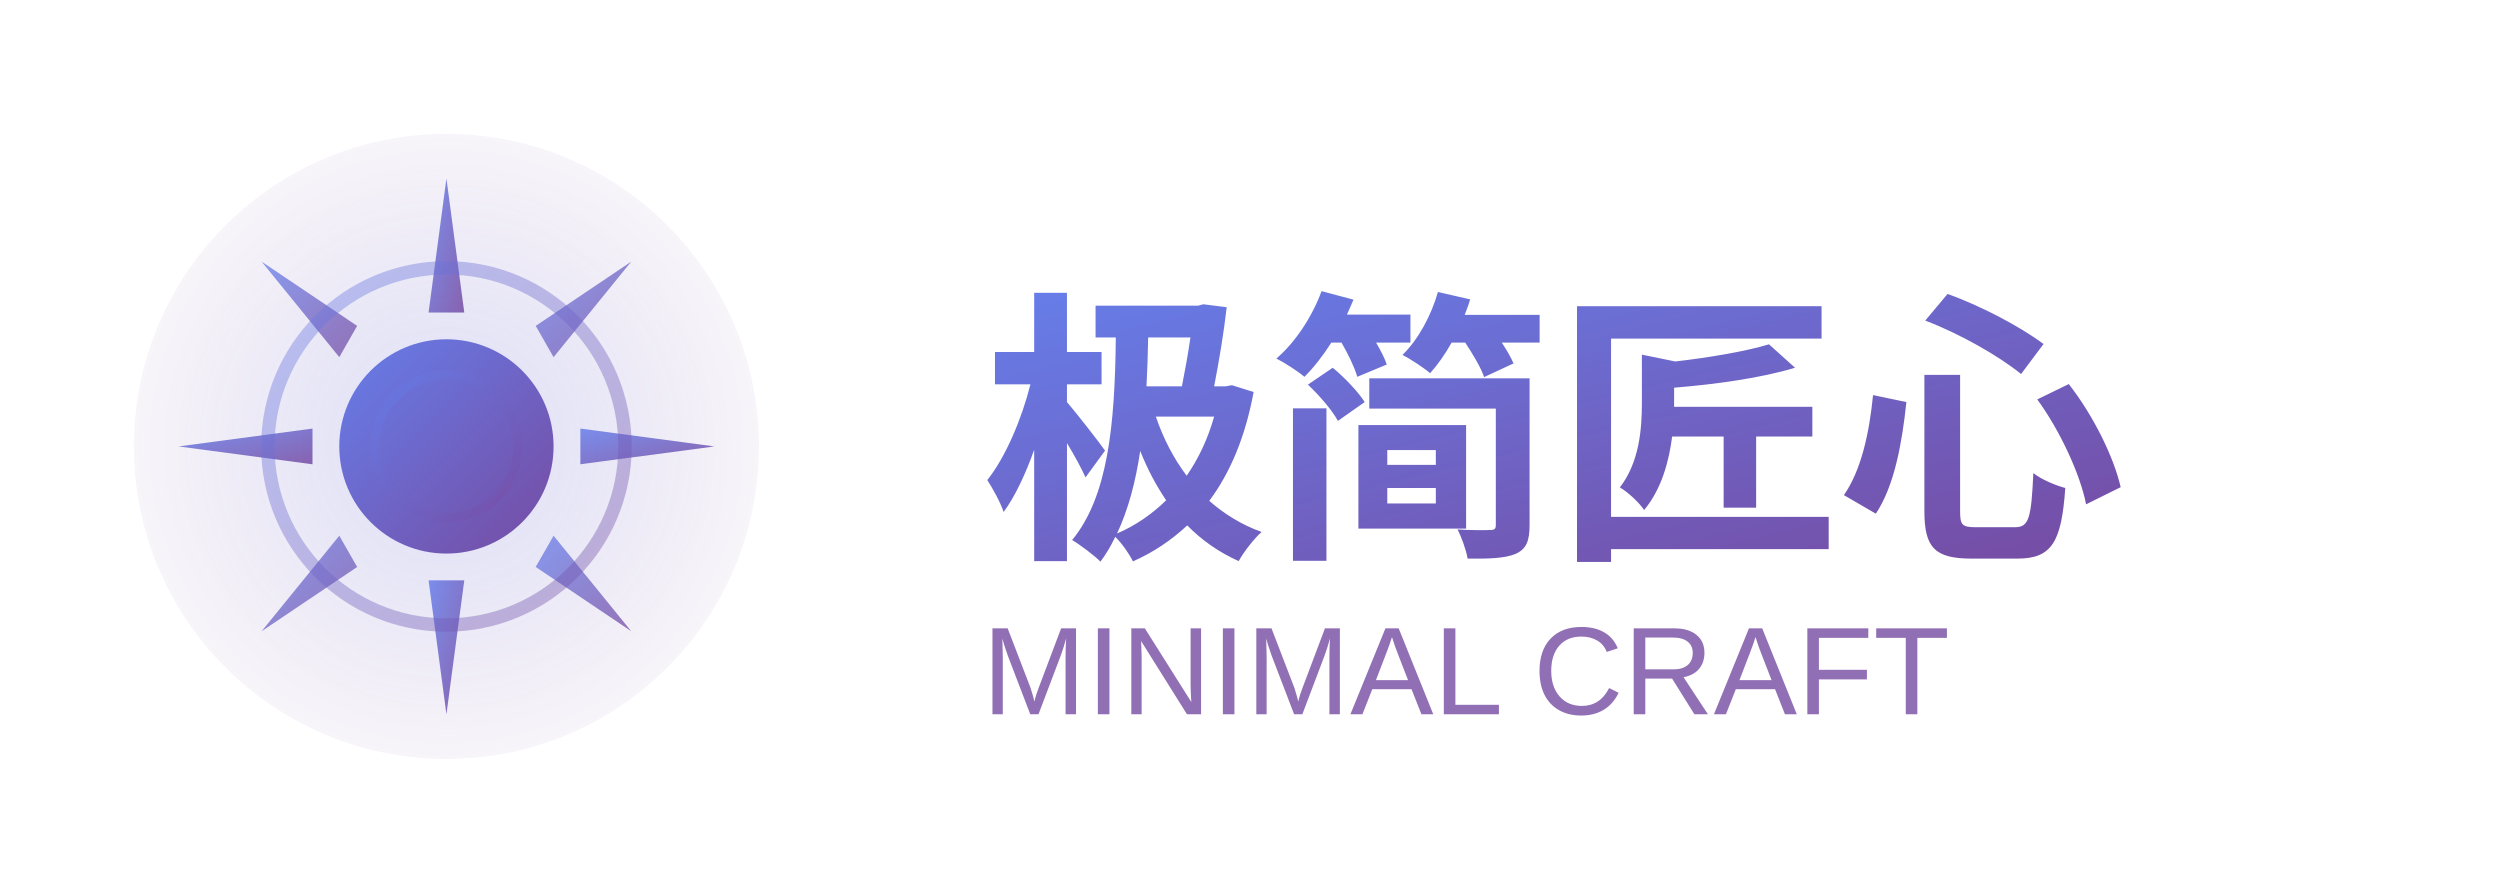
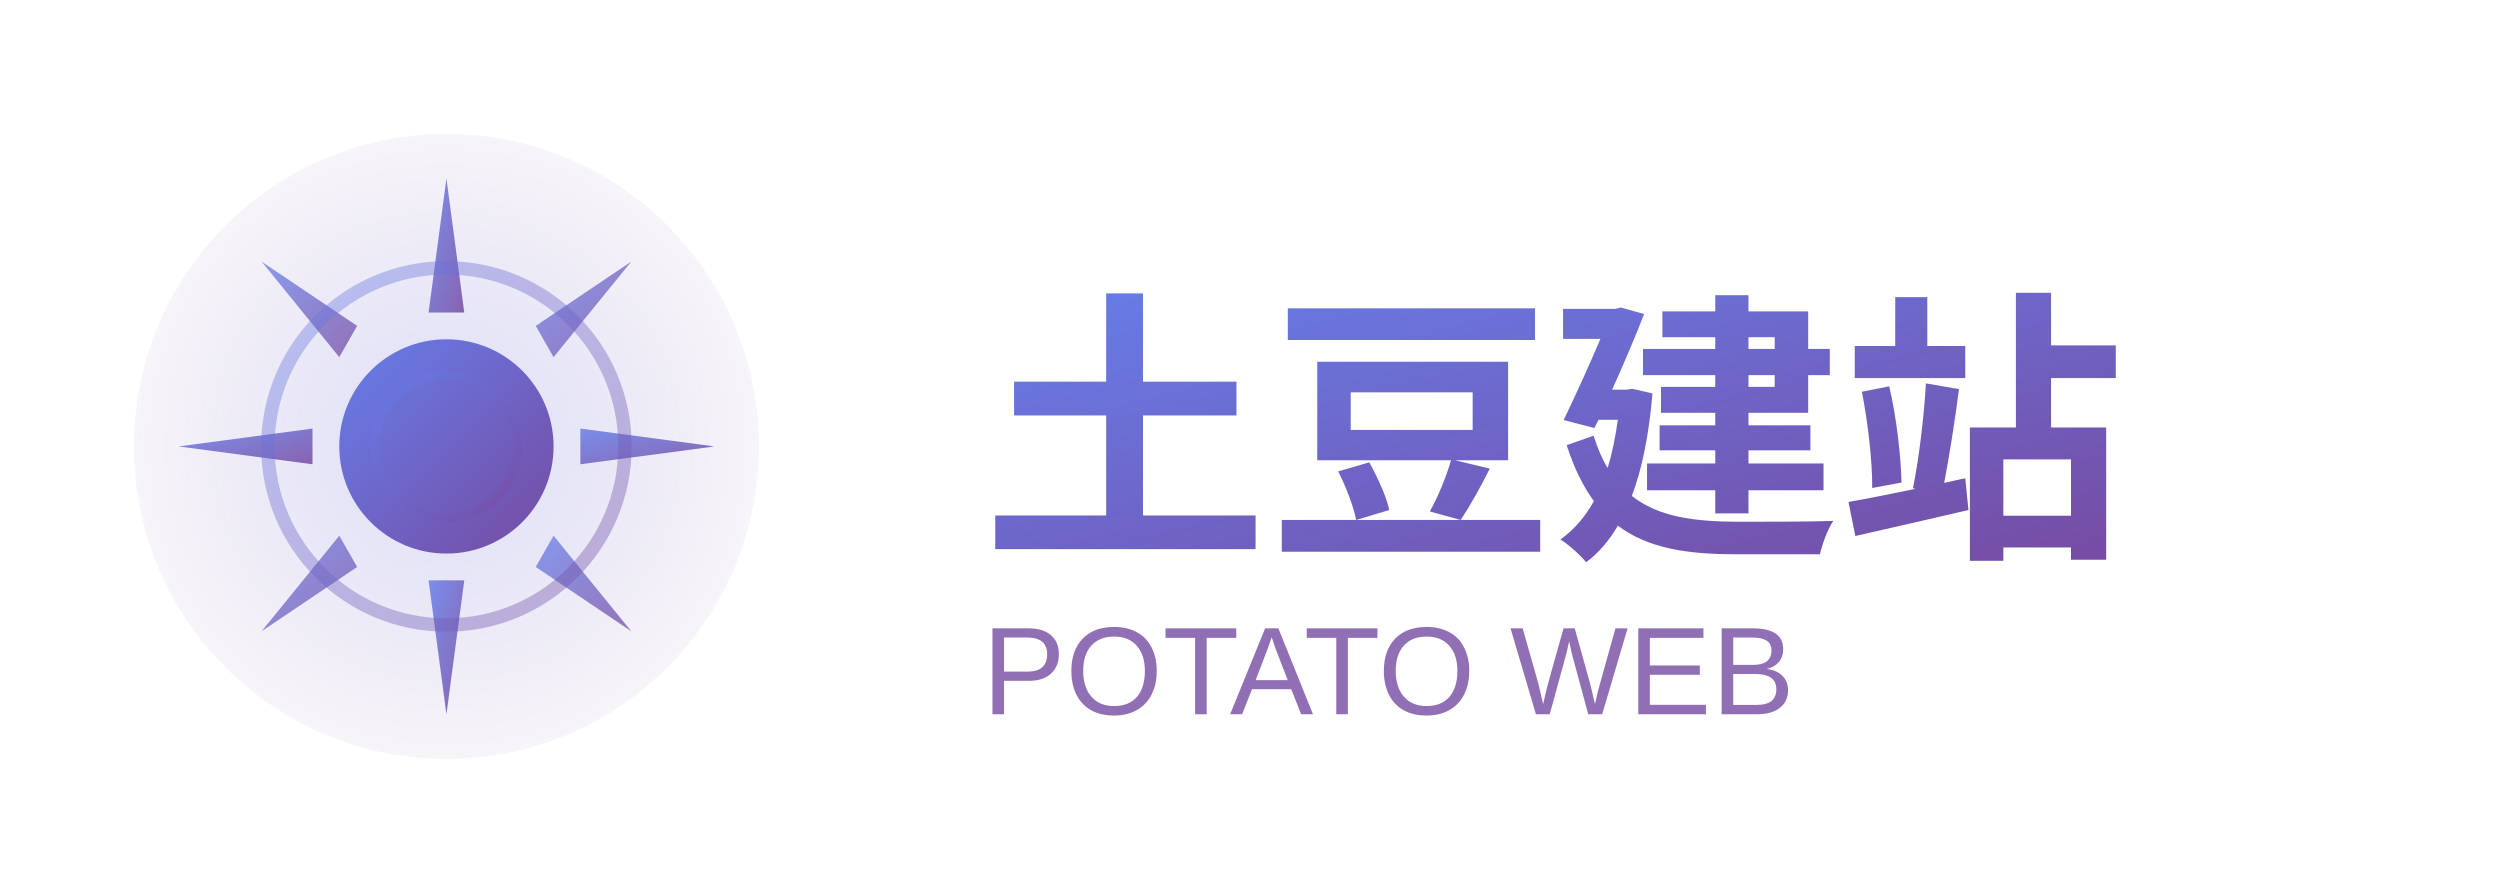
<svg xmlns="http://www.w3.org/2000/svg" viewBox="0 0 280 100">
  <defs>
    <linearGradient id="logoGradient" x1="0%" y1="0%" x2="100%" y2="100%">
      <stop offset="0%" style="stop-color:#667eea;stop-opacity:1" />
      <stop offset="100%" style="stop-color:#764ba2;stop-opacity:1" />
    </linearGradient>
    <radialGradient id="logoGlowGradient" cx="50%" cy="50%">
      <stop offset="0%" style="stop-color:#667eea;stop-opacity:0.8" />
      <stop offset="100%" style="stop-color:#764ba2;stop-opacity:0.2" />
    </radialGradient>
  </defs>
  <g id="icon">
    <circle cx="50" cy="50" r="35" fill="url(#logoGlowGradient)" opacity="0.3" />
    <circle cx="50" cy="50" r="12" fill="url(#logoGradient)" />
    <path d="M 50 20 L 52 35 L 48 35 Z" fill="url(#logoGradient)" opacity="0.85" />
    <path d="M 70.7 29.3 L 62 40 L 60 36.5 Z" fill="url(#logoGradient)" opacity="0.75" />
    <path d="M 80 50 L 65 52 L 65 48 Z" fill="url(#logoGradient)" opacity="0.85" />
    <path d="M 70.7 70.7 L 60 63.5 L 62 60 Z" fill="url(#logoGradient)" opacity="0.75" />
    <path d="M 50 80 L 48 65 L 52 65 Z" fill="url(#logoGradient)" opacity="0.85" />
    <path d="M 29.3 70.7 L 38 60 L 40 63.5 Z" fill="url(#logoGradient)" opacity="0.75" />
    <path d="M 20 50 L 35 48 L 35 52 Z" fill="url(#logoGradient)" opacity="0.85" />
    <path d="M 29.3 29.3 L 40 36.5 L 38 40 Z" fill="url(#logoGradient)" opacity="0.75" />
    <circle cx="50" cy="50" r="20" fill="none" stroke="url(#logoGradient)" stroke-width="1.5" opacity="0.4" />
    <circle cx="50" cy="50" r="8" fill="none" stroke="url(#logoGradient)" stroke-width="1" opacity="0.6" />
  </g>
  <text x="110" y="60" font-family="'PingFang SC', 'Microsoft YaHei', sans-serif" font-size="32" font-weight="600" fill="url(#logoGradient)">
-     极简匠心
+     土豆建站
  </text>
  <text x="110" y="80" font-family="Arial, sans-serif" font-size="14" font-weight="400" fill="#764ba2" opacity="0.8">
-     MINIMAL CRAFT
+     POTATO WEB
  </text>
</svg>
